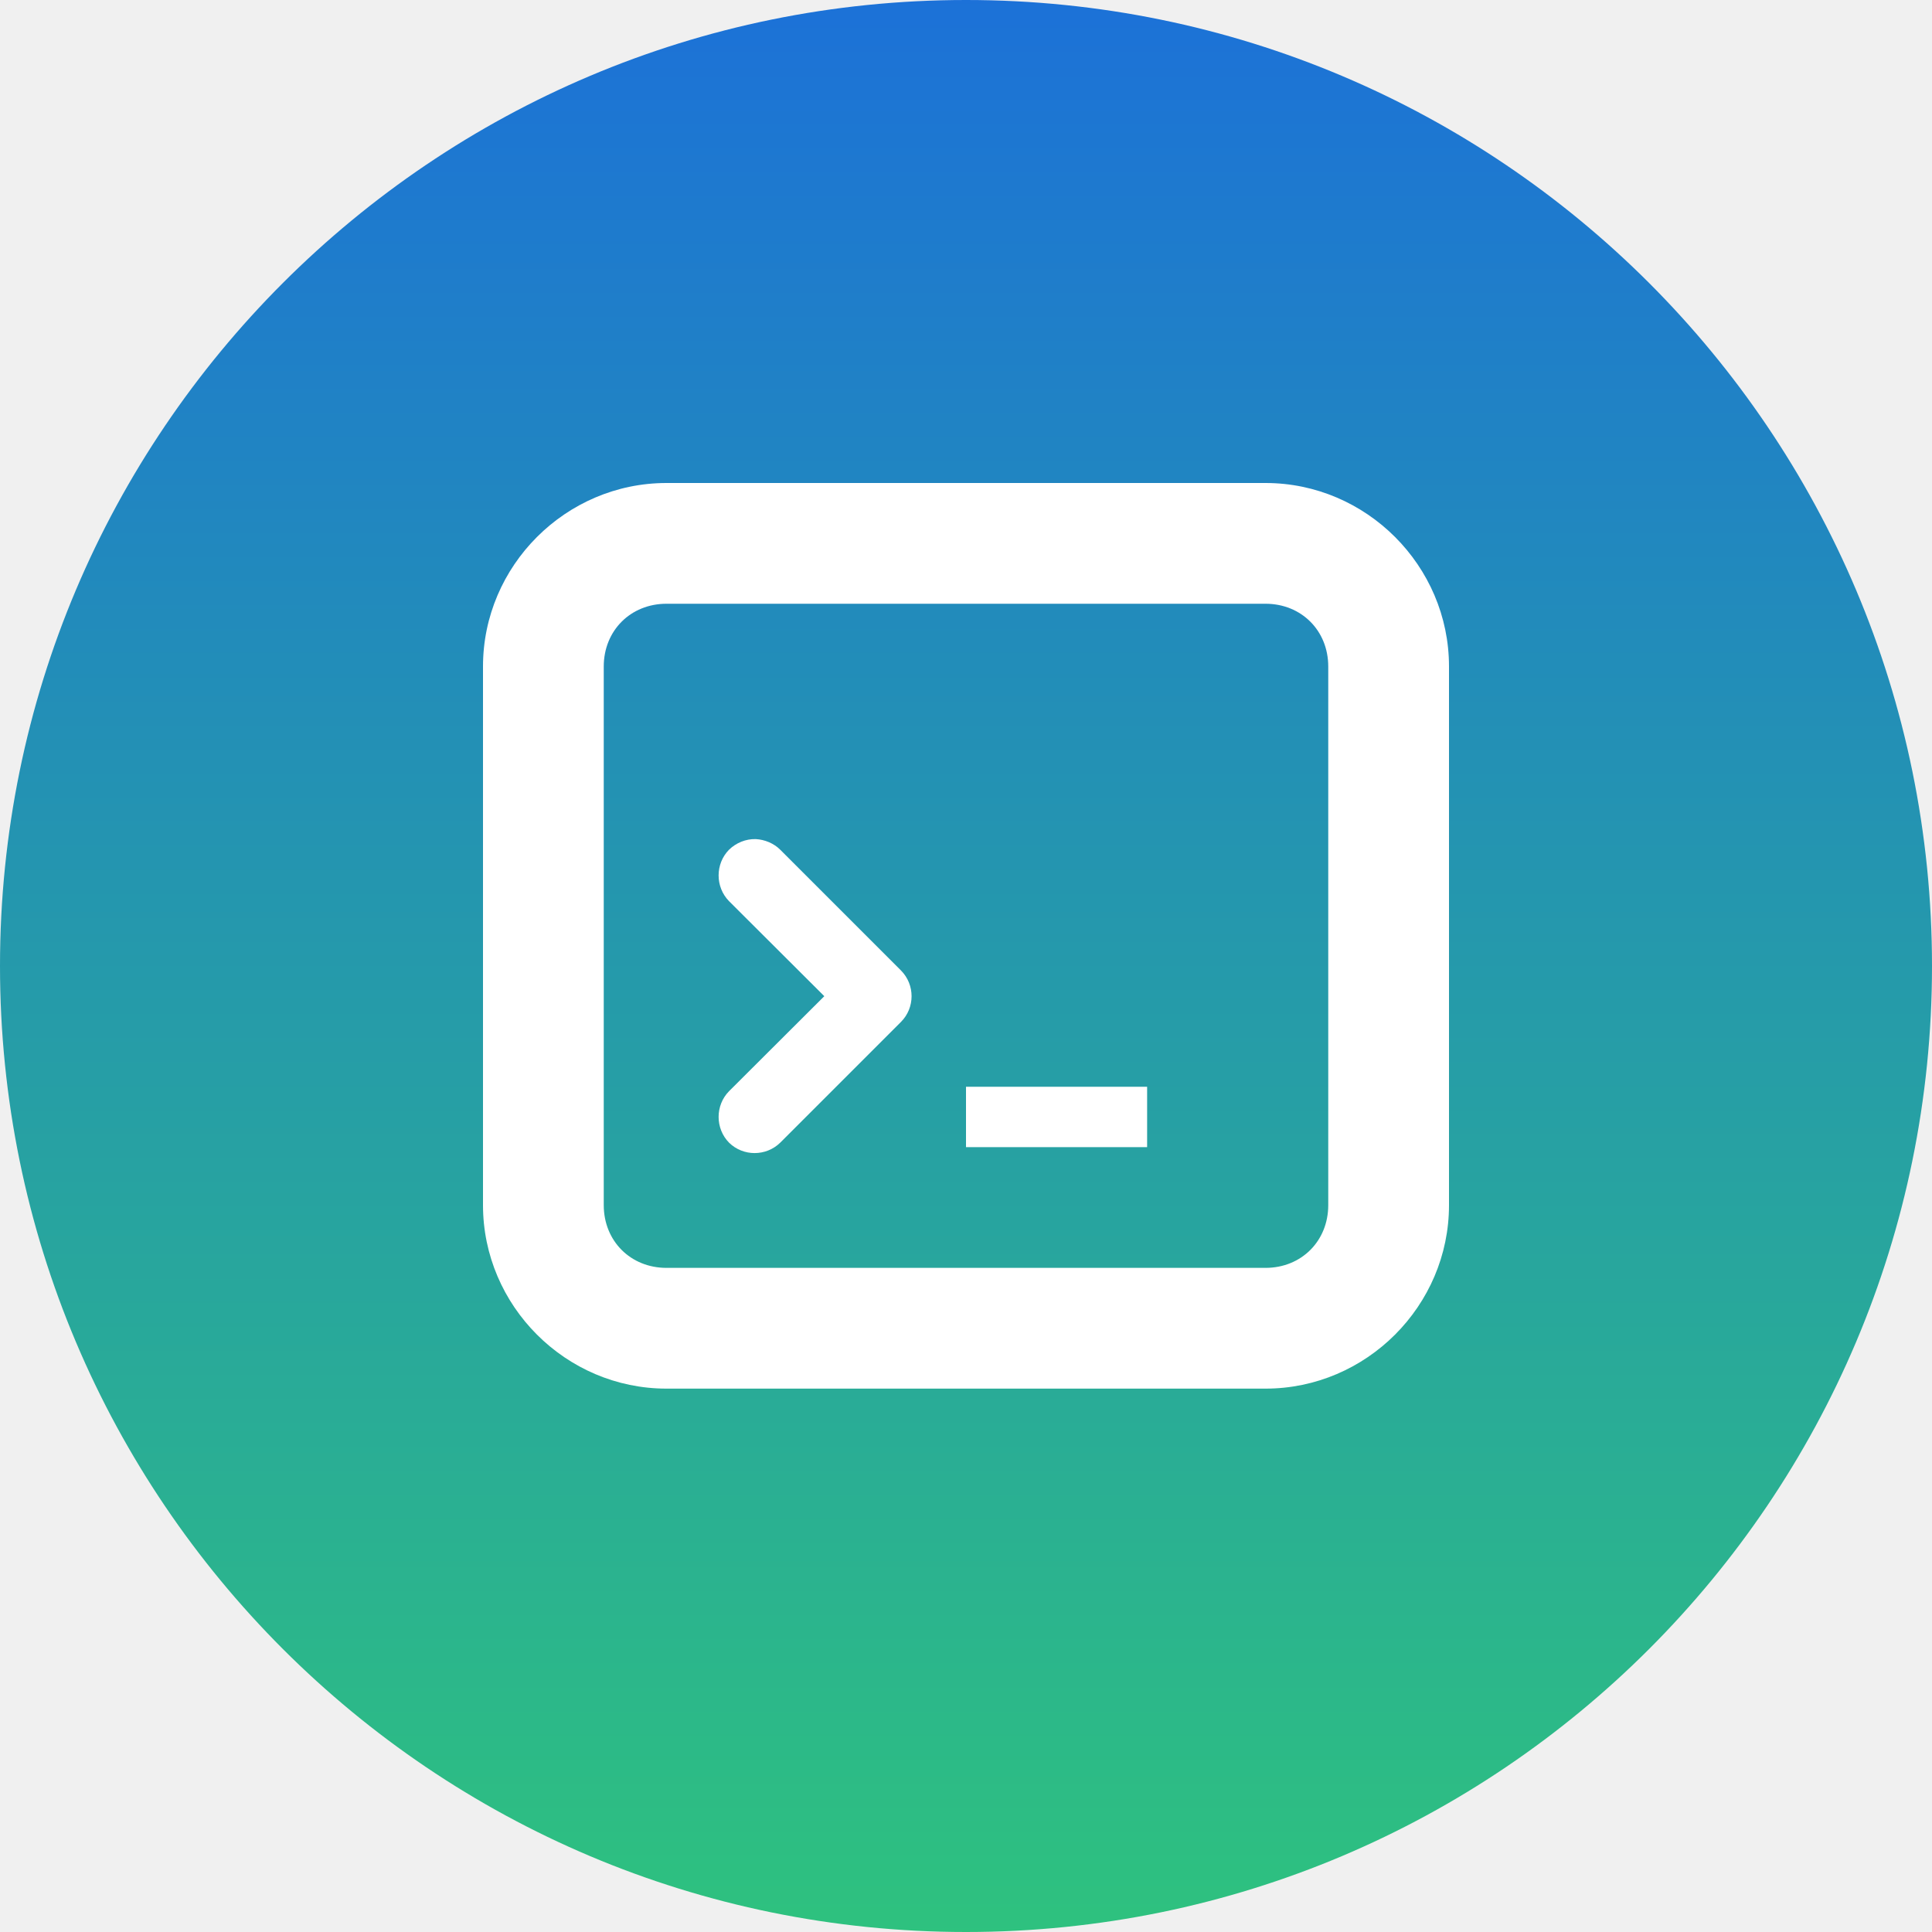
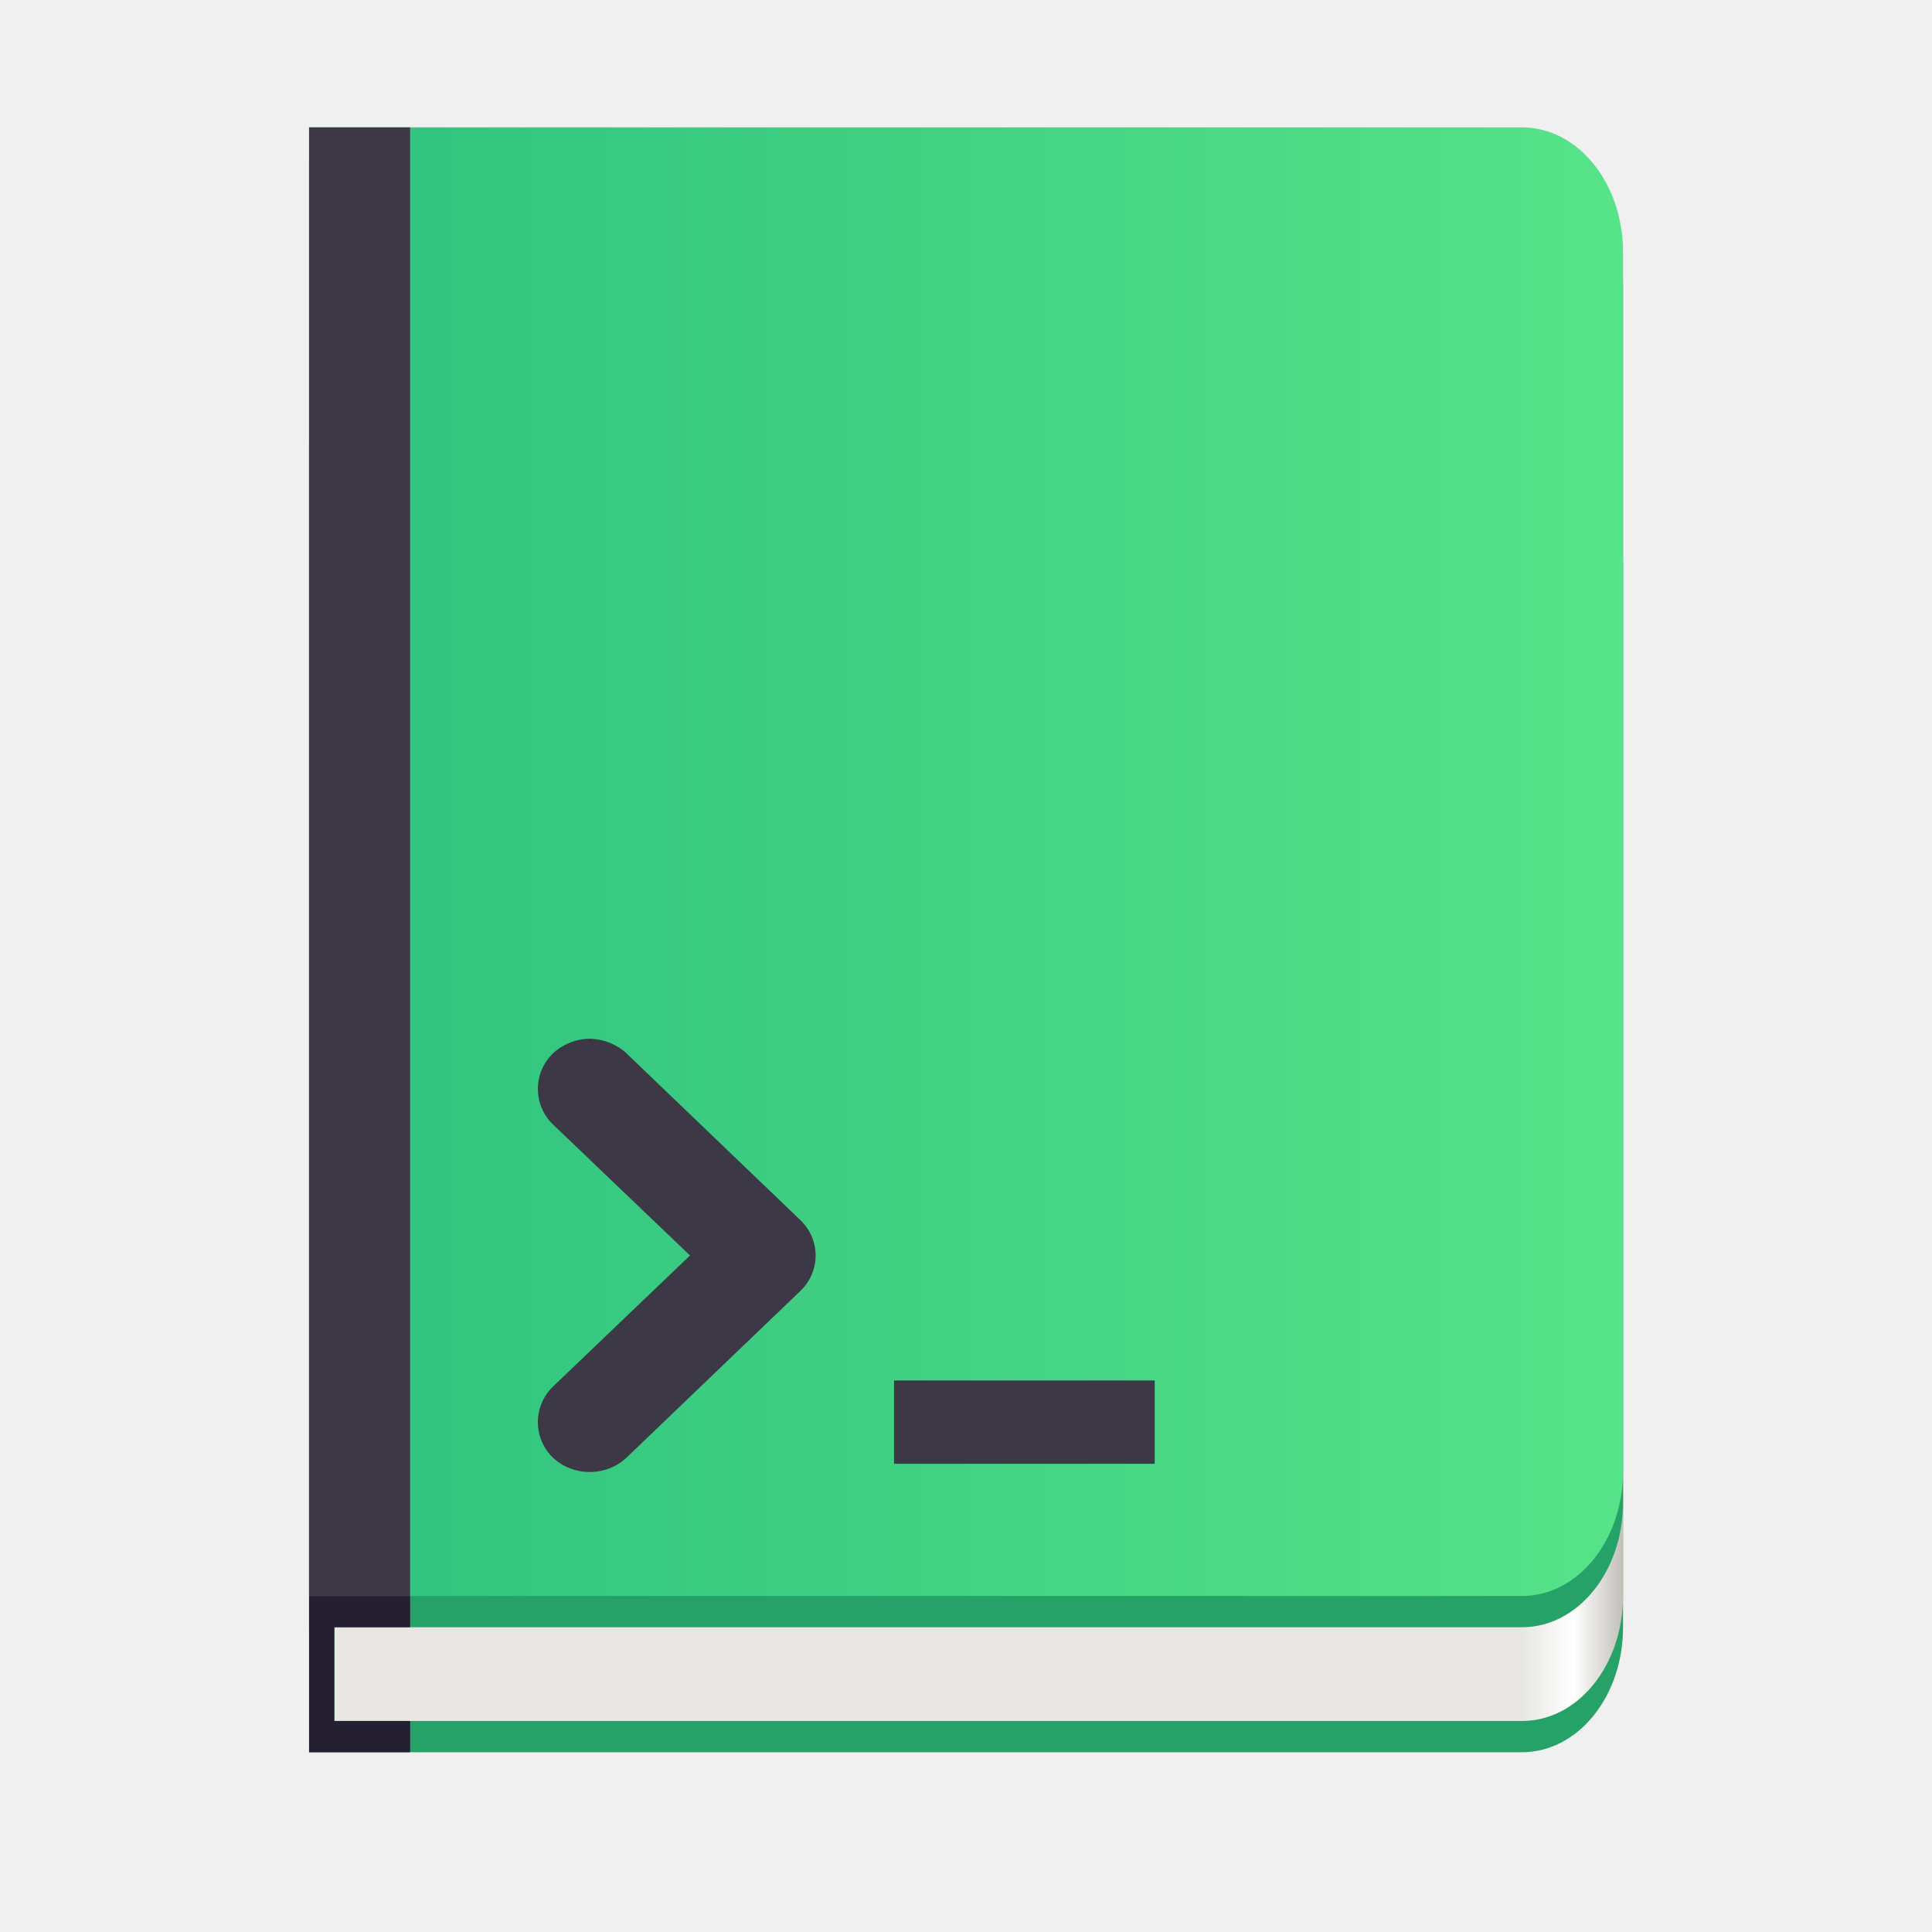
- <svg xmlns="http://www.w3.org/2000/svg" xmlns:xlink="http://www.w3.org/1999/xlink" width="256" height="256" version="1.1">
-   <defs>
-     <linearGradient id="Gradient" x1="0" x2="0" y1="0" y2="1">
-       <stop offset="0%" style="stop-color:#1C71D8;stop-opacity:1" />
-       <stop offset="100%" style="stop-color:#2EC27E;stop-opacity:1" />
-     </linearGradient>
-     <filter id="alpha-to-white">
-       <feColorMatrix in="SourceGraphic" type="matrix" values="0 0 0 0 1 0 0 0 0 1 0 0 0 0 1 0 0 0 1 0" />
-     </filter>
-     <g id="child-svg">
-       <svg height="16px" viewBox="0 0 16 16" width="16px">
-         <g fill="#222222">
-           <path d="m 4.516 5.898 c -0.164 -0.004 -0.324 0.062 -0.441 0.176 c -0.23 0.234 -0.23 0.617 0 0.852 l 1.578 1.574 l -1.578 1.574 c -0.23 0.234 -0.23 0.617 0 0.852 c 0.234 0.23 0.613 0.23 0.848 0 l 2 -2 c 0.234 -0.234 0.234 -0.617 0 -0.852 l -2 -2 c -0.105 -0.105 -0.254 -0.168 -0.406 -0.176 z m 3.484 4.102 v 1 h 3 v -1 z m 0 0" />
-           <path d="m 3.039 0 c -1.668 0 -3.039 1.371 -3.039 3.039 v 8.922 c 0 1.668 1.371 3.039 3.039 3.039 h 9.922 c 1.668 0 3.039 -1.371 3.039 -3.039 v -8.922 c 0 -1.668 -1.371 -3.039 -3.039 -3.039 z m 0 2 h 9.922 c 0.594 0 1.039 0.445 1.039 1.039 v 8.922 c 0 0.594 -0.445 1.039 -1.039 1.039 h -9.922 c -0.594 0 -1.039 -0.445 -1.039 -1.039 v -8.922 c 0 -0.594 0.445 -1.039 1.039 -1.039 z m 0 0" />
-         </g>
-       </svg>
+ <svg xmlns="http://www.w3.org/2000/svg" height="128px" viewBox="0 0 128 128" width="128px">
+   <filter id="a" height="100%" width="100%" x="0%" y="0%">
+     <feColorMatrix color-interpolation-filters="sRGB" values="0 0 0 0 1 0 0 0 0 1 0 0 0 0 1 0 0 0 1 0" />
+   </filter>
+   <linearGradient id="b" gradientTransform="matrix(0.209263 0 0 0.258781 20.47737 46.73779)" gradientUnits="userSpaceOnUse" x1="384" x2="416" y1="120" y2="120">
+     <stop offset="0" stop-color="#e8e7e4" />
+     <stop offset="0.511" stop-color="#ffffff" />
+     <stop offset="1" stop-color="#c2bfba" />
+   </linearGradient>
+   <linearGradient id="c" gradientTransform="matrix(0.837053 0 0 1.035126 10.4749 -182.1195)" gradientUnits="userSpaceOnUse" x1="11.95" x2="115.95" y1="231.091" y2="231.091">
+     <stop offset="0" stop-color="#2ec27e" />
+     <stop offset="1" stop-color="#57e389" />
+   </linearGradient>
+   <mask id="d">
+     <g filter="url(#a)">
+       <rect fill-opacity="0.15" height="153.6" width="153.6" x="-12.8" y="-12.8" />
    </g>
-   </defs>
-   <rect width="256" height="256" fill="url(#Gradient)" ry="128" x="0" y="0" />
-   <use xlink:href="#child-svg" filter="url(#alpha-to-white)" transform="matrix(8,0,0,8,64,64)" />
+   </mask>
+   <clipPath id="e">
+     <rect height="152" width="192" />
+   </clipPath>
+   <path d="m 20.477 29.141 v 86.949 h 80.359 c 3.707 0 6.695 -3.691 6.695 -8.281 v -70.387 c 0 -4.59 -2.988 -8.281 -6.695 -8.281 z m 0 0" fill="#26a269" />
+   <path d="m 22.152 41.562 v 72.457 h 78.684 c 3.707 0 6.695 -3.691 6.695 -8.281 v -55.895 c 0 -4.59 -2.988 -8.281 -6.695 -8.281 z m 0 0" fill="url(#b)" />
+   <path d="m 20.477 10.508 v 97.301 h 80.359 c 3.707 0 6.695 -3.691 6.695 -8.281 v -80.738 c 0 -4.586 -2.988 -8.281 -6.695 -8.281 z m 0 0" fill="#26a269" />
+   <path d="m 20.477 8.438 v 97.301 h 80.359 c 3.707 0 6.695 -3.691 6.695 -8.281 v -80.738 c 0 -4.586 -2.988 -8.281 -6.695 -8.281 z m 0 0" fill="url(#c)" />
+   <path d="m 20.477 8.438 h 6.695 v 97.301 h -6.695 z m 0 0" fill="#3d3846" />
+   <path d="m 20.477 105.738 v 10.352 h 6.695 v -2.07 h -5.02 v -6.211 h 5.02 v -2.07 z m 0 0" fill="#241f31" />
+   <g mask="url(#d)">
+     <g clip-path="url(#e)" transform="matrix(1 0 0 1 -8 -16)">
+       <path d="m 14.949 278.09 v -93.999" fill="none" stroke="#ffffff" stroke-width="2" transform="matrix(0.837053 0 0 1.035126 18.4749 -166.1195)" />
+     </g>
+   </g>
+   <path d="m 39.172 68.82 c -0.945 -0.02 -1.867 0.344 -2.543 0.973 c -1.324 1.293 -1.324 3.406 0 4.699 l 9.086 8.688 l -9.086 8.691 c -1.324 1.293 -1.324 3.406 0 4.699 c 1.352 1.273 3.531 1.273 4.883 0 l 11.512 -11.039 c 1.352 -1.293 1.352 -3.406 0 -4.699 l -11.512 -11.039 c -0.609 -0.582 -1.465 -0.93 -2.34 -0.973 z m 20.059 22.641 v 5.52 h 17.27 v -5.52 z m 0 0" fill="#3d3846" />
</svg>
